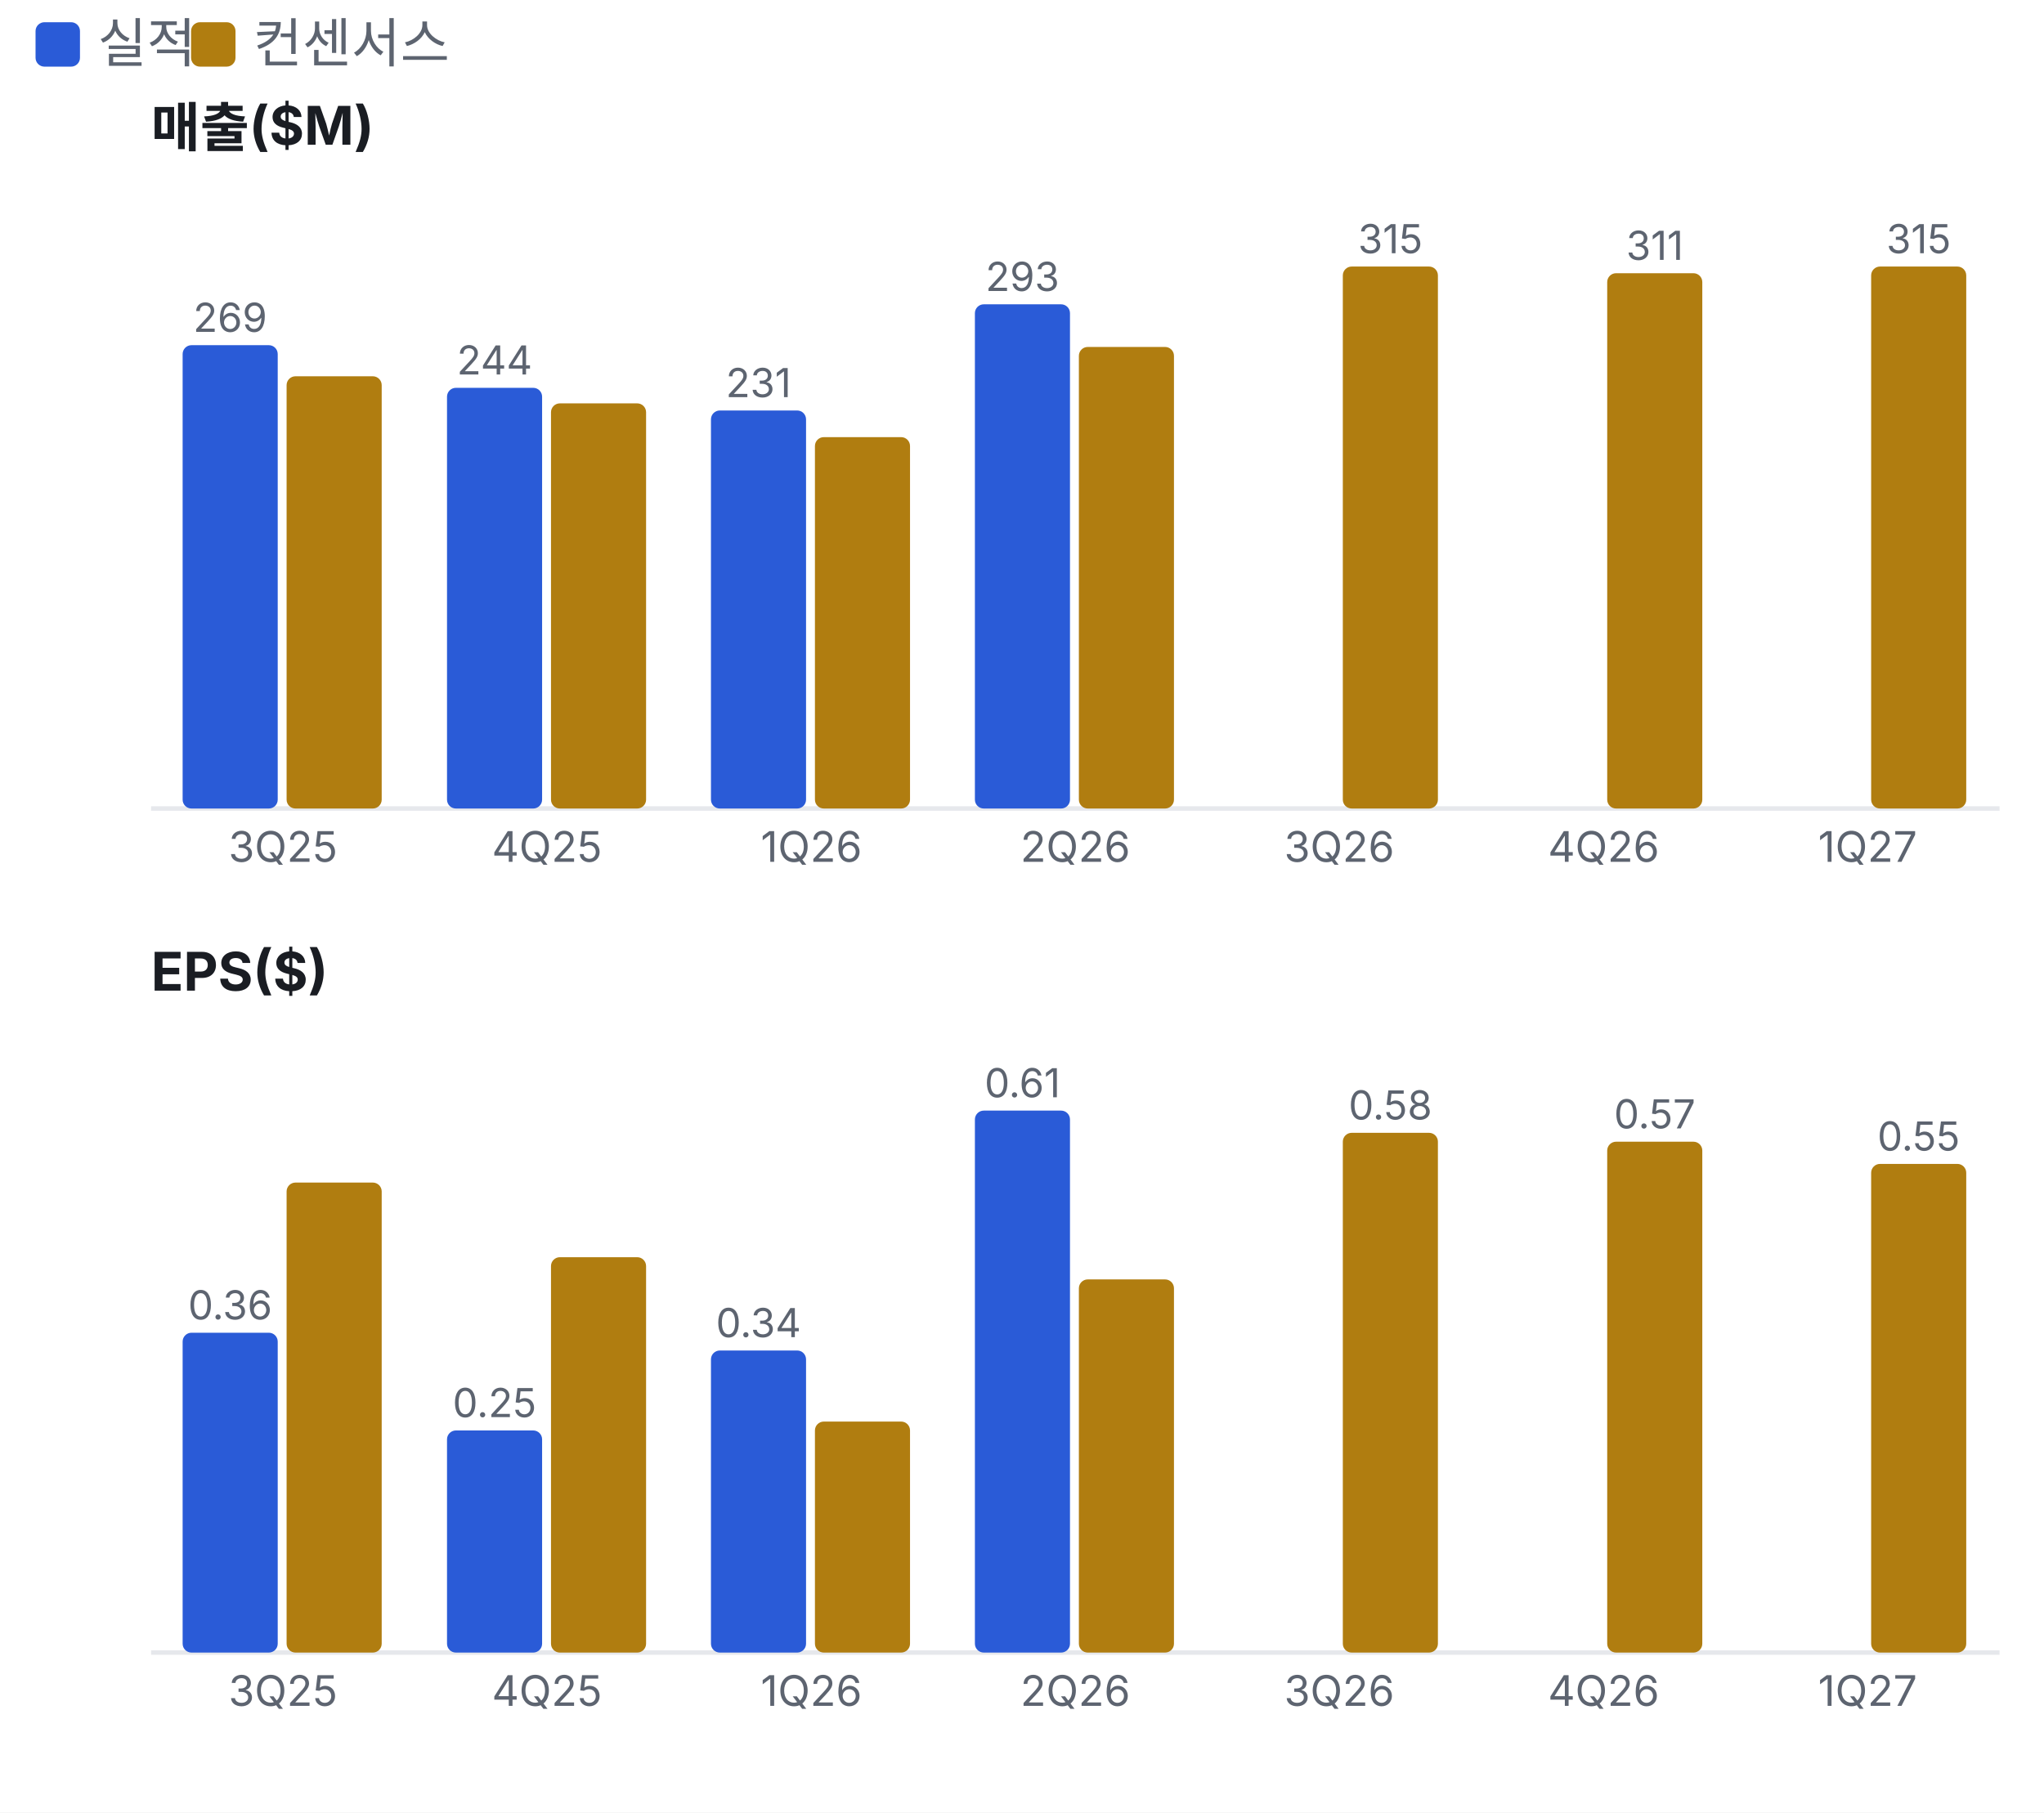
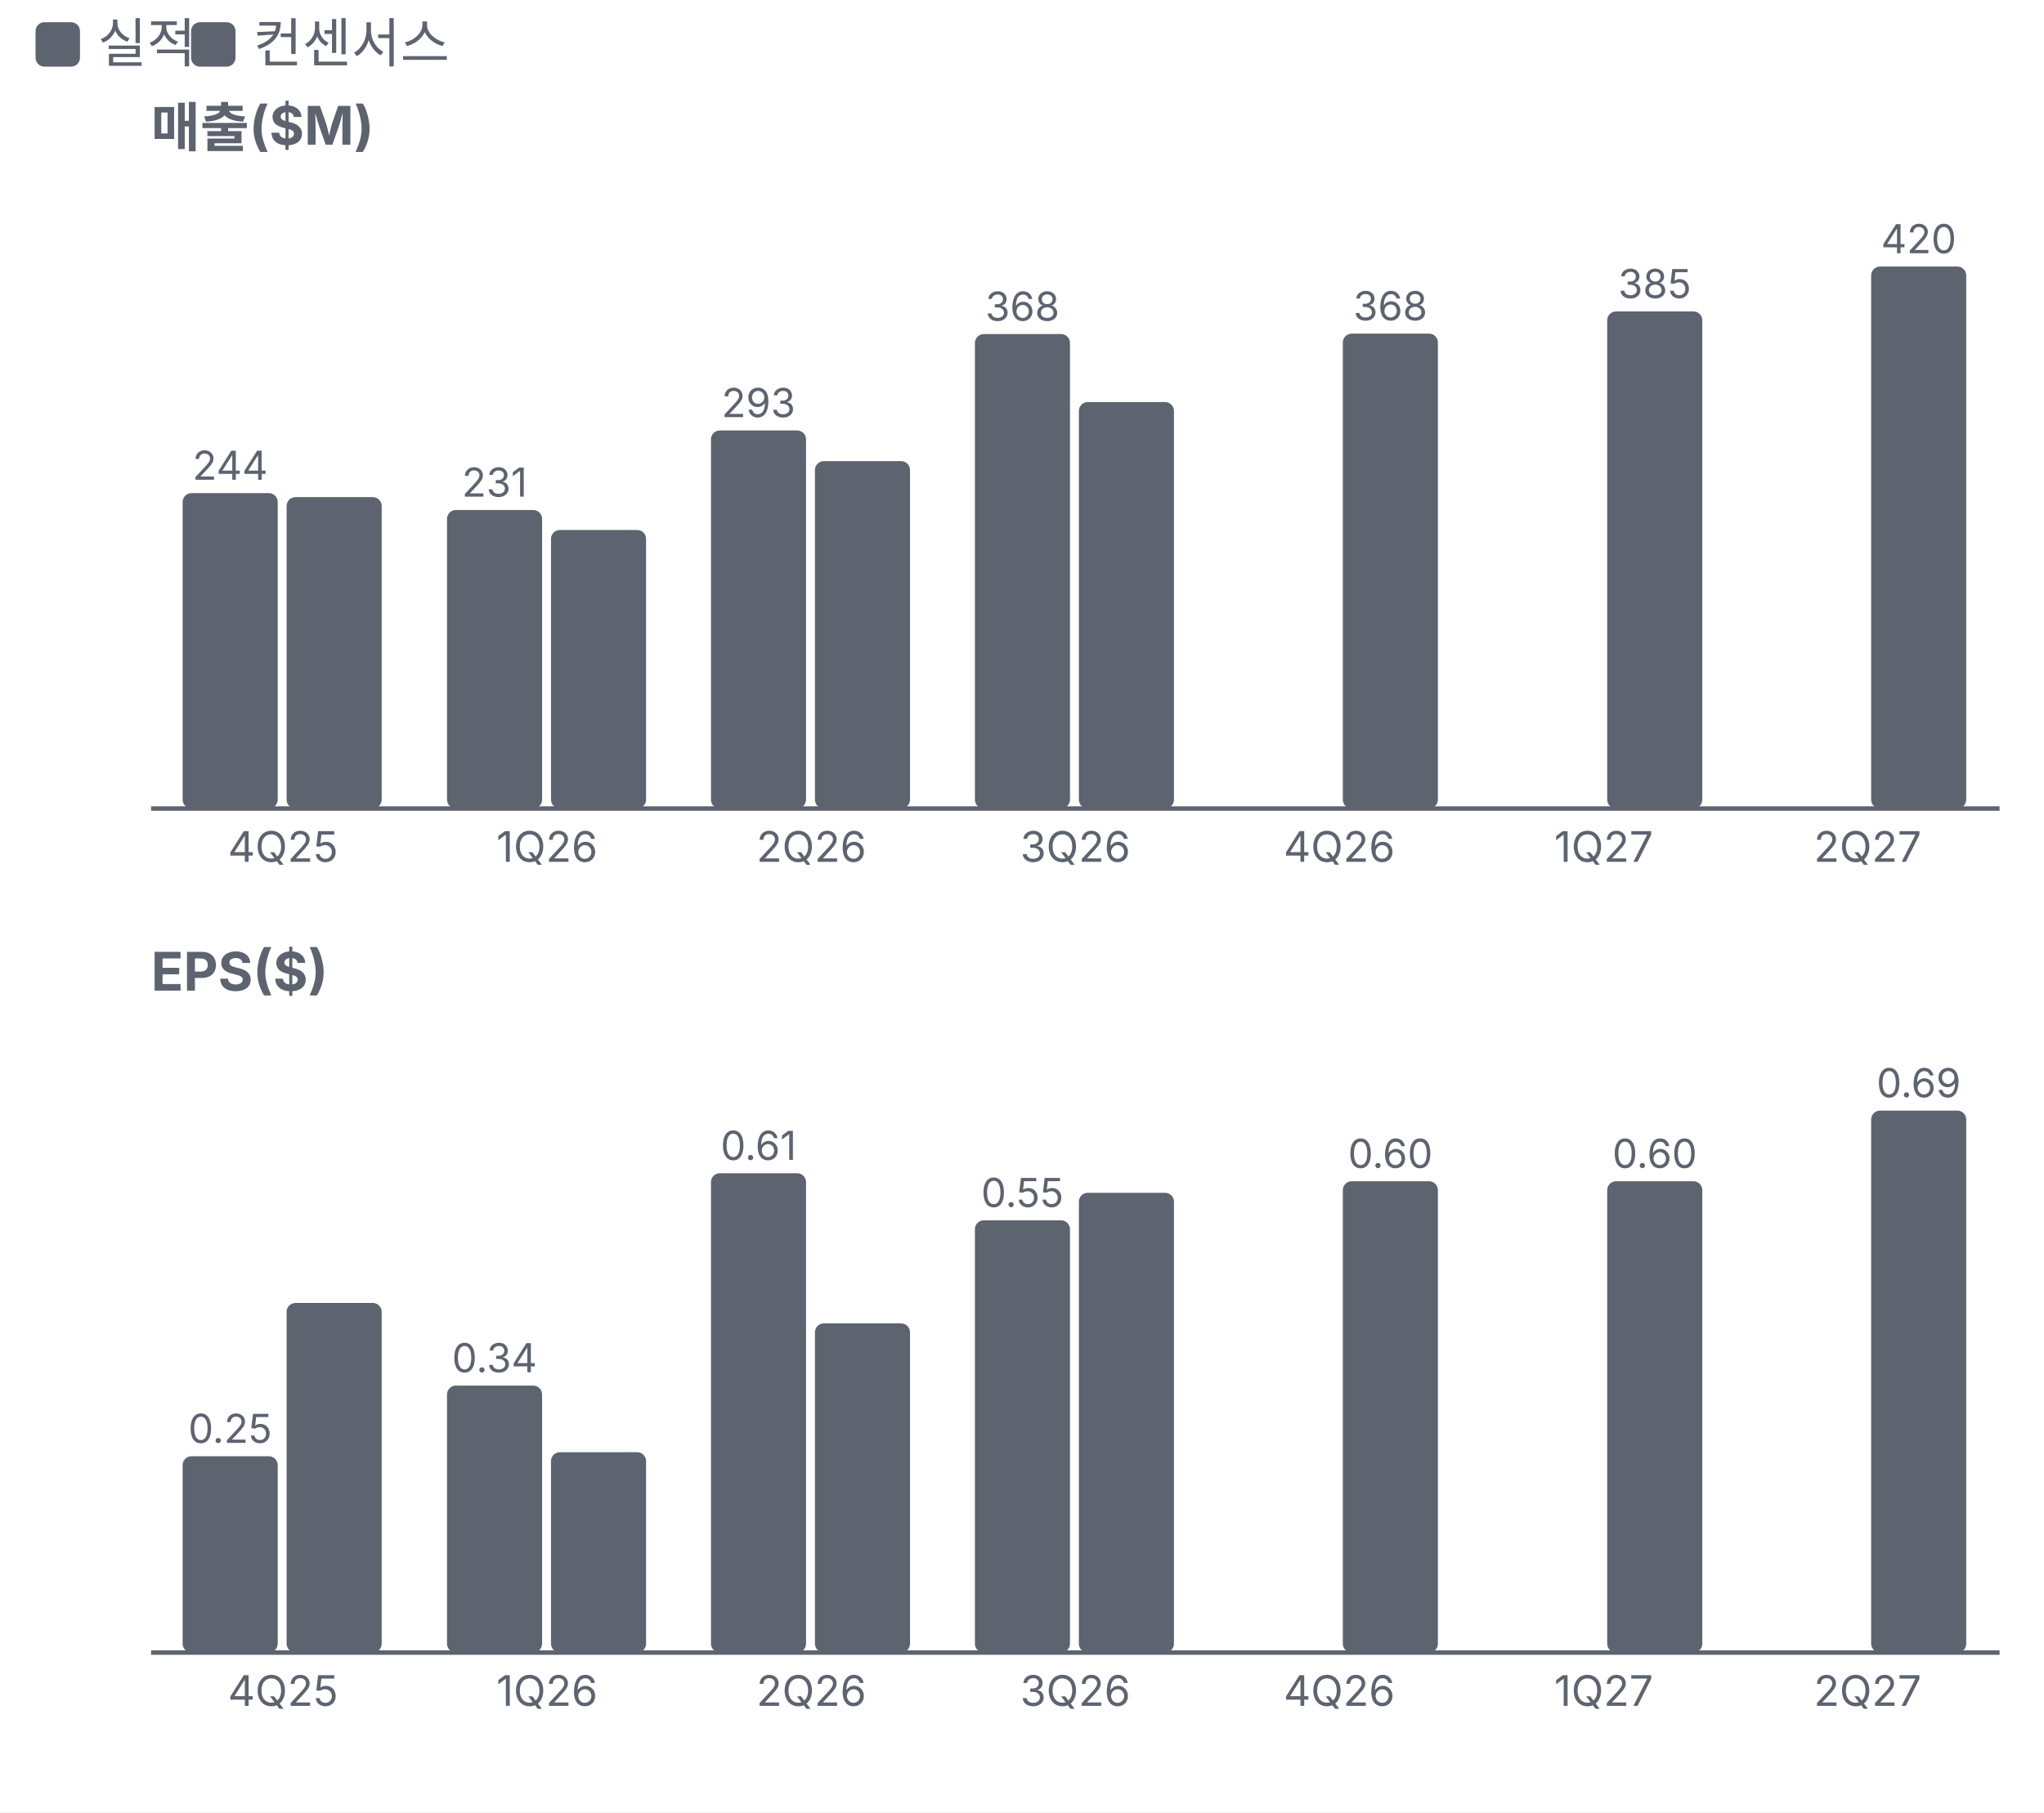
<svg xmlns="http://www.w3.org/2000/svg" viewBox="0 0 460 408" width="460" height="408">
  <style>text{fill:#5d6470;font-size:10.5px;font-family:-apple-system,'Apple SD Gothic Neo','Malgun Gothic',sans-serif}</style>
  <rect width="100%" height="100%" fill="#ffffff" />
-   <rect x="8" y="5" width="10" height="10" rx="2" fill="#2a5bd7" />
+   <rect x="8" y="5" width="10" height="10" rx="2" fill="#5d6470" />
  <text x="22" y="14" style="font-size:12px">실적</text>
-   <rect x="43" y="5" width="10" height="10" rx="2" fill="#b07d10" />
+   <rect x="43" y="5" width="10" height="10" rx="2" fill="#5d6470" />
  <text x="57" y="14" style="font-size:12px">컨센서스</text>
  <g transform="translate(0,22)">
-     <text x="34" y="11" style="fill:#1a1d23;font-size:12px;font-weight:700">매출($M)</text>
-     <line x1="34" x2="450" y1="160.0" y2="160.0" stroke="#e6e8ec" />
-     <rect x="41.1" y="55.7" width="21.4" height="104.3" rx="2" fill="#2a5bd7" />
-     <text x="51.8" y="52.7" text-anchor="middle" style="font-size:9px">269</text>
-     <rect x="64.5" y="62.7" width="21.4" height="97.3" rx="2" fill="#b07d10" />
-     <text x="63.7" y="172.0" text-anchor="middle" style="font-size:9.5px">3Q25</text>
-     <rect x="100.6" y="65.3" width="21.4" height="94.7" rx="2" fill="#2a5bd7" />
-     <text x="111.3" y="62.3" text-anchor="middle" style="font-size:9px">244</text>
-     <rect x="124.0" y="68.8" width="21.4" height="91.2" rx="2" fill="#b07d10" />
-     <text x="123.1" y="172.0" text-anchor="middle" style="font-size:9.5px">4Q25</text>
-     <rect x="160.0" y="70.4" width="21.4" height="89.6" rx="2" fill="#2a5bd7" />
-     <text x="170.7" y="67.4" text-anchor="middle" style="font-size:9px">231</text>
-     <rect x="183.4" y="76.4" width="21.4" height="83.6" rx="2" fill="#b07d10" />
-     <text x="182.6" y="172.0" text-anchor="middle" style="font-size:9.5px">1Q26</text>
-     <rect x="219.4" y="46.5" width="21.4" height="113.5" rx="2" fill="#2a5bd7" />
-     <text x="230.1" y="43.5" text-anchor="middle" style="font-size:9px">293</text>
-     <rect x="242.8" y="56.1" width="21.4" height="103.9" rx="2" fill="#b07d10" />
-     <text x="242.0" y="172.0" text-anchor="middle" style="font-size:9.5px">2Q26</text>
-     <rect x="302.2" y="38.0" width="21.4" height="122.0" rx="2" fill="#b07d10" />
-     <text x="312.9" y="35.0" text-anchor="middle" style="font-size:9px">315</text>
-     <text x="301.4" y="172.0" text-anchor="middle" style="font-size:9.5px">3Q26</text>
-     <rect x="361.7" y="39.5" width="21.4" height="120.5" rx="2" fill="#b07d10" />
-     <text x="372.4" y="36.5" text-anchor="middle" style="font-size:9px">311</text>
-     <text x="360.9" y="172.0" text-anchor="middle" style="font-size:9.5px">4Q26</text>
-     <rect x="421.1" y="38.0" width="21.4" height="122.0" rx="2" fill="#b07d10" />
-     <text x="431.8" y="35.0" text-anchor="middle" style="font-size:9px">315</text>
-     <text x="420.3" y="172.0" text-anchor="middle" style="font-size:9.5px">1Q27</text>
-     <text x="34" y="201" style="fill:#1a1d23;font-size:12px;font-weight:700">EPS($)</text>
-     <line x1="34" x2="450" y1="350.0" y2="350.0" stroke="#e6e8ec" />
-     <rect x="41.1" y="278.0" width="21.4" height="72.0" rx="2" fill="#2a5bd7" />
-     <text x="51.8" y="275.0" text-anchor="middle" style="font-size:9px">0.36</text>
-     <rect x="64.5" y="244.2" width="21.4" height="105.8" rx="2" fill="#b07d10" />
-     <text x="63.7" y="362.0" text-anchor="middle" style="font-size:9.5px">3Q25</text>
-     <rect x="100.6" y="300.0" width="21.4" height="50.0" rx="2" fill="#2a5bd7" />
-     <text x="111.3" y="297.0" text-anchor="middle" style="font-size:9px">0.25</text>
-     <rect x="124.0" y="261.0" width="21.4" height="89.0" rx="2" fill="#b07d10" />
-     <text x="123.1" y="362.0" text-anchor="middle" style="font-size:9.5px">4Q25</text>
-     <rect x="160.0" y="282.0" width="21.4" height="68.0" rx="2" fill="#2a5bd7" />
-     <text x="170.7" y="279.0" text-anchor="middle" style="font-size:9px">0.34</text>
-     <rect x="183.4" y="298.0" width="21.4" height="52.0" rx="2" fill="#b07d10" />
-     <text x="182.6" y="362.0" text-anchor="middle" style="font-size:9.5px">1Q26</text>
-     <rect x="219.4" y="228.0" width="21.4" height="122.0" rx="2" fill="#2a5bd7" />
-     <text x="230.1" y="225.0" text-anchor="middle" style="font-size:9px">0.61</text>
-     <rect x="242.8" y="266.0" width="21.4" height="84.0" rx="2" fill="#b07d10" />
-     <text x="242.0" y="362.0" text-anchor="middle" style="font-size:9.5px">2Q26</text>
-     <rect x="302.2" y="233.0" width="21.4" height="117.0" rx="2" fill="#b07d10" />
-     <text x="312.9" y="230.0" text-anchor="middle" style="font-size:9px">0.58</text>
-     <text x="301.4" y="362.0" text-anchor="middle" style="font-size:9.5px">3Q26</text>
-     <rect x="361.7" y="235.0" width="21.4" height="115.0" rx="2" fill="#b07d10" />
-     <text x="372.4" y="232.0" text-anchor="middle" style="font-size:9px">0.57</text>
-     <text x="360.9" y="362.0" text-anchor="middle" style="font-size:9.5px">4Q26</text>
-     <rect x="421.1" y="240.0" width="21.4" height="110.0" rx="2" fill="#b07d10" />
-     <text x="431.8" y="237.0" text-anchor="middle" style="font-size:9px">0.55</text>
-     <text x="420.3" y="362.0" text-anchor="middle" style="font-size:9.5px">1Q27</text>
+     <text x="34" y="11" style="fill:#5d6470;font-size:12px;font-weight:700">매출($M)</text>
+     <line x1="34" x2="450" y1="160.0" y2="160.0" stroke="#5d6470" />
+     <rect x="41.1" y="89.0" width="21.4" height="71.0" rx="2" fill="#5d6470" />
+     <text x="51.8" y="86.0" text-anchor="middle" style="font-size:9px">244</text>
+     <rect x="64.5" y="89.9" width="21.4" height="70.1" rx="2" fill="#5d6470" />
+     <text x="63.7" y="172.0" text-anchor="middle" style="font-size:9.5px">4Q25</text>
+     <rect x="100.6" y="92.8" width="21.4" height="67.2" rx="2" fill="#5d6470" />
+     <text x="111.3" y="89.8" text-anchor="middle" style="font-size:9px">231</text>
+     <rect x="124.0" y="97.3" width="21.4" height="62.7" rx="2" fill="#5d6470" />
+     <text x="123.1" y="172.0" text-anchor="middle" style="font-size:9.5px">1Q26</text>
+     <rect x="160.0" y="74.9" width="21.4" height="85.1" rx="2" fill="#5d6470" />
+     <text x="170.7" y="71.9" text-anchor="middle" style="font-size:9px">293</text>
+     <rect x="183.4" y="81.8" width="21.4" height="78.2" rx="2" fill="#5d6470" />
+     <text x="182.6" y="172.0" text-anchor="middle" style="font-size:9.5px">2Q26</text>
+     <rect x="219.4" y="53.2" width="21.4" height="106.8" rx="2" fill="#5d6470" />
+     <text x="230.1" y="50.2" text-anchor="middle" style="font-size:9px">368</text>
+     <rect x="242.8" y="68.5" width="21.4" height="91.5" rx="2" fill="#5d6470" />
+     <text x="242.0" y="172.0" text-anchor="middle" style="font-size:9.5px">3Q26</text>
+     <rect x="302.2" y="53.1" width="21.4" height="106.9" rx="2" fill="#5d6470" />
+     <text x="312.9" y="50.1" text-anchor="middle" style="font-size:9px">368</text>
+     <text x="301.4" y="172.0" text-anchor="middle" style="font-size:9.5px">4Q26</text>
+     <rect x="361.7" y="48.1" width="21.4" height="111.9" rx="2" fill="#5d6470" />
+     <text x="372.4" y="45.1" text-anchor="middle" style="font-size:9px">385</text>
+     <text x="360.9" y="172.0" text-anchor="middle" style="font-size:9.5px">1Q27</text>
+     <rect x="421.1" y="38.0" width="21.4" height="122.0" rx="2" fill="#5d6470" />
+     <text x="431.8" y="35.0" text-anchor="middle" style="font-size:9px">420</text>
+     <text x="420.3" y="172.0" text-anchor="middle" style="font-size:9.5px">2Q27</text>
+     <text x="34" y="201" style="fill:#5d6470;font-size:12px;font-weight:700">EPS($)</text>
+     <line x1="34" x2="450" y1="350.0" y2="350.0" stroke="#5d6470" />
+     <rect x="41.1" y="305.8" width="21.4" height="44.2" rx="2" fill="#5d6470" />
+     <text x="51.8" y="302.8" text-anchor="middle" style="font-size:9px">0.25</text>
+     <rect x="64.5" y="271.3" width="21.4" height="78.7" rx="2" fill="#5d6470" />
+     <text x="63.7" y="362.0" text-anchor="middle" style="font-size:9.5px">4Q25</text>
+     <rect x="100.6" y="289.9" width="21.4" height="60.1" rx="2" fill="#5d6470" />
+     <text x="111.3" y="286.9" text-anchor="middle" style="font-size:9px">0.34</text>
+     <rect x="124.0" y="304.9" width="21.4" height="45.1" rx="2" fill="#5d6470" />
+     <text x="123.1" y="362.0" text-anchor="middle" style="font-size:9.5px">1Q26</text>
+     <rect x="160.0" y="242.1" width="21.4" height="107.9" rx="2" fill="#5d6470" />
+     <text x="170.7" y="239.1" text-anchor="middle" style="font-size:9px">0.61</text>
+     <rect x="183.4" y="275.9" width="21.4" height="74.1" rx="2" fill="#5d6470" />
+     <text x="182.6" y="362.0" text-anchor="middle" style="font-size:9.5px">2Q26</text>
+     <rect x="219.4" y="252.7" width="21.4" height="97.3" rx="2" fill="#5d6470" />
+     <text x="230.1" y="249.7" text-anchor="middle" style="font-size:9px">0.55</text>
+     <rect x="242.8" y="246.5" width="21.4" height="103.5" rx="2" fill="#5d6470" />
+     <text x="242.0" y="362.0" text-anchor="middle" style="font-size:9.5px">3Q26</text>
+     <rect x="302.2" y="243.9" width="21.4" height="106.1" rx="2" fill="#5d6470" />
+     <text x="312.9" y="240.9" text-anchor="middle" style="font-size:9px">0.60</text>
+     <text x="301.4" y="362.0" text-anchor="middle" style="font-size:9.5px">4Q26</text>
+     <rect x="361.7" y="243.9" width="21.4" height="106.1" rx="2" fill="#5d6470" />
+     <text x="372.4" y="240.9" text-anchor="middle" style="font-size:9px">0.60</text>
+     <text x="360.9" y="362.0" text-anchor="middle" style="font-size:9.5px">1Q27</text>
+     <rect x="421.1" y="228.0" width="21.4" height="122.0" rx="2" fill="#5d6470" />
+     <text x="431.8" y="225.0" text-anchor="middle" style="font-size:9px">0.69</text>
+     <text x="420.3" y="362.0" text-anchor="middle" style="font-size:9.5px">2Q27</text>
  </g>
</svg>
